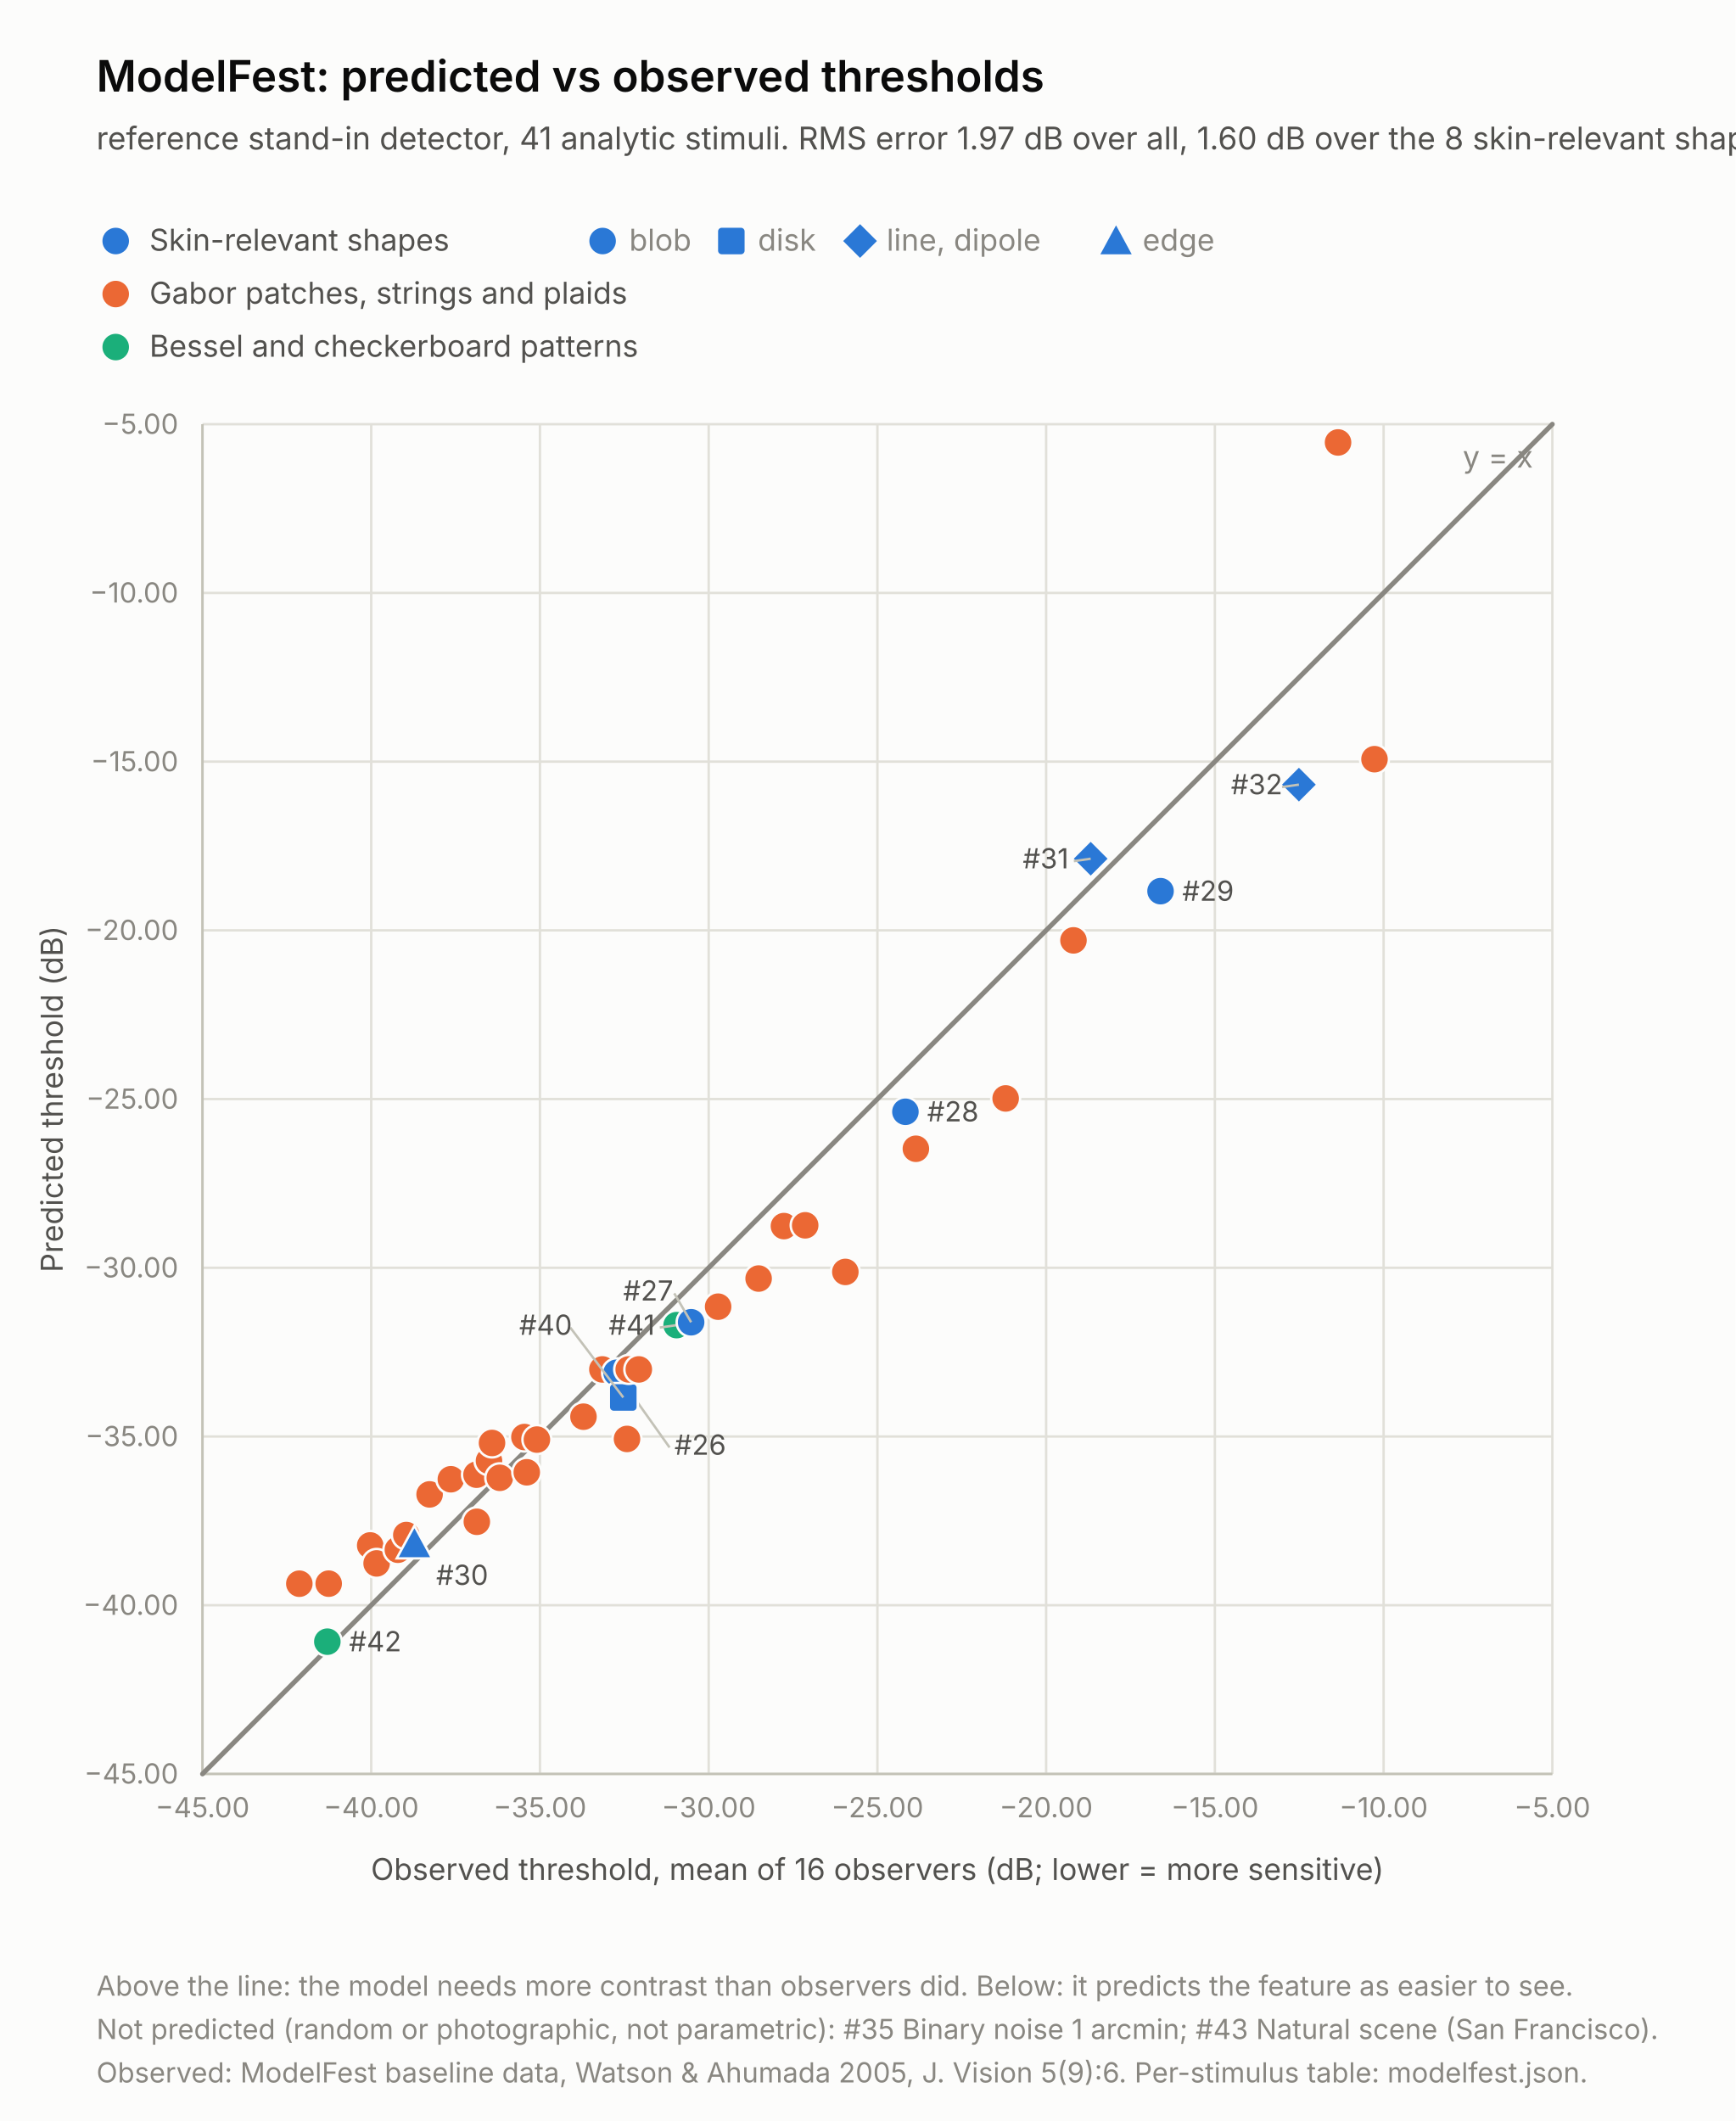
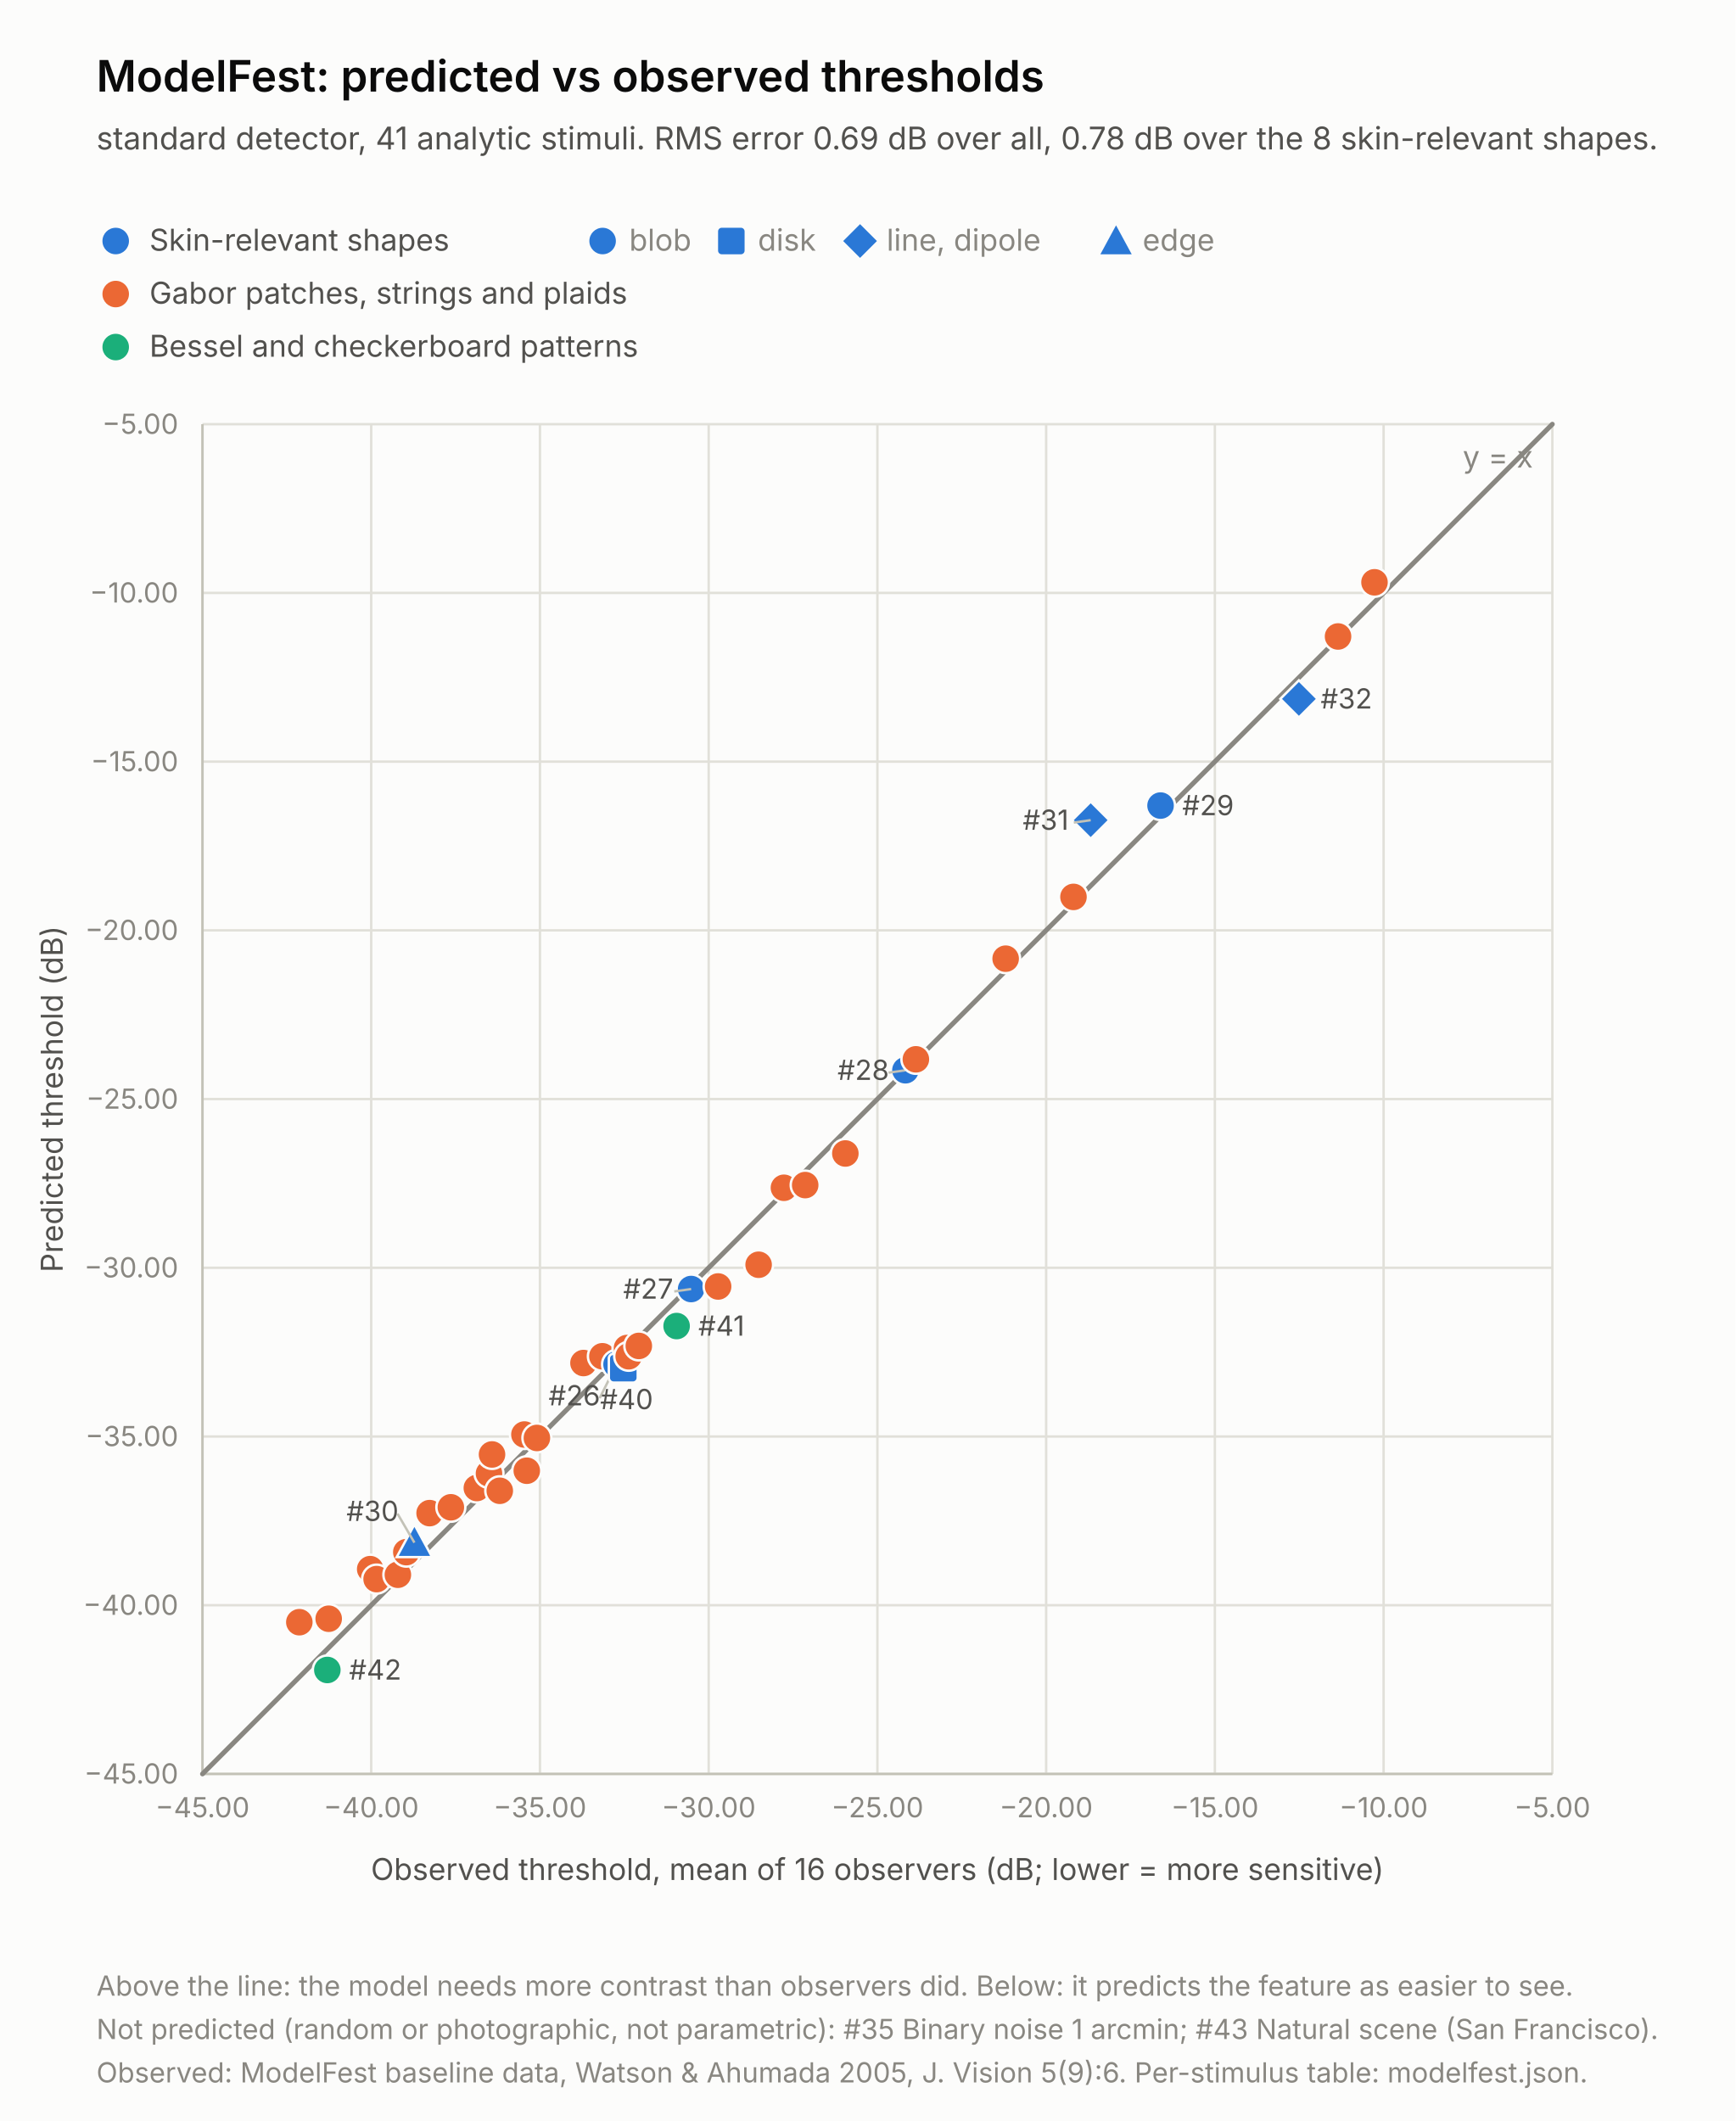
<svg xmlns="http://www.w3.org/2000/svg" viewBox="0 0 720 880" width="720" height="880" role="img" aria-labelledby="t d">
  <style>
  svg { font-family: system-ui, -apple-system, "Segoe UI", sans-serif; }
  .bg { fill: #fcfcfb; }
  .title { fill: #0b0b0b; font-size: 18px; font-weight: 600; }
  .sub, .legend, .axt, .dlabel { fill: #52514e; }
  .sub { font-size: 13px; }
  .legend, .axt { font-size: 12.5px; }
  .dlabel { font-size: 11.5px; }
  .muted, .tick, .note { fill: #898781; }
  .tick, .note { font-size: 11.5px; }
  .tick { font-variant-numeric: tabular-nums; }
  .grid { stroke: #e1e0d9; stroke-width: 1; }
  .leader { stroke: #c3c2b7; stroke-width: 1; }
  .axis { stroke: #c3c2b7; stroke-width: 1; }
  .ref { stroke: #898781; stroke-width: 2; stroke-linecap: round; }
  .dot { stroke: #fcfcfb; stroke-width: 2; paint-order: stroke; }
  .s-skin { fill: #2a78d6; } .s-gabor { fill: #eb6834; } .s-pattern { fill: #1baf7a; }
  @media (prefers-color-scheme: dark) {
    .bg { fill: #1a1a19; }
    .title { fill: #f0efec; }
    .sub, .legend, .axt, .dlabel { fill: #c3c2b7; }
    .muted, .tick, .note { fill: #898781; }
    .grid { stroke: #2c2c2a; }
    .leader { stroke: #383835; }
    .axis { stroke: #383835; }
    .dot { stroke: #1a1a19; }
    .s-skin { fill: #3987e5; } .s-gabor { fill: #d95926; } .s-pattern { fill: #199e70; }
  }
</style>
  <rect class="bg" width="720" height="880" />
  <text class="title" x="40" y="38">ModelFest: predicted vs observed thresholds</text>
-   <text class="sub" x="40" y="62">reference stand-in detector, 41 analytic stimuli. RMS error 1.97 dB over all, 1.60 dB over the 8 skin-relevant shapes.</text>
+   <text class="sub" x="40" y="62">standard detector, 41 analytic stimuli. RMS error 0.69 dB over all, 0.78 dB over the 8 skin-relevant shapes.</text>
  <circle class="dot s-skin" cx="48" cy="100" r="5.5" />
  <text class="legend" x="62" y="104">Skin-relevant shapes</text>
  <circle class="dot s-skin" cx="250" cy="100" r="5.5" />
  <text class="legend muted" x="261" y="104">blob</text>
  <rect class="dot s-skin" x="297.9" y="94.5" width="11" height="11" rx="1.5" />
  <text class="legend muted" x="314.4" y="104">disk</text>
  <path class="dot s-skin" d="M356.8 93L363.8 100L356.8 107L349.8 100Z" />
  <text class="legend muted" x="367.8" y="104">line, dipole</text>
  <path class="dot s-skin" d="M463 93.5L469.5 105.5L456.5 105.5Z" />
  <text class="legend muted" x="474" y="104">edge</text>
  <circle class="dot s-gabor" cx="48" cy="122" r="5.5" />
  <text class="legend" x="62" y="126">Gabor patches, strings and plaids</text>
  <circle class="dot s-pattern" cx="48" cy="144" r="5.5" />
  <text class="legend" x="62" y="148">Bessel and checkerboard patterns</text>
  <line class="grid" x1="84" y1="176" x2="84" y2="736" />
  <line class="grid" x1="84" y1="736" x2="644" y2="736" />
  <text class="tick" x="84" y="754" text-anchor="middle">−45.00</text>
  <text class="tick" x="74" y="740" text-anchor="end">−45.00</text>
  <line class="grid" x1="154" y1="176" x2="154" y2="736" />
  <line class="grid" x1="84" y1="666" x2="644" y2="666" />
  <text class="tick" x="154" y="754" text-anchor="middle">−40.00</text>
  <text class="tick" x="74" y="670" text-anchor="end">−40.00</text>
  <line class="grid" x1="224" y1="176" x2="224" y2="736" />
  <line class="grid" x1="84" y1="596" x2="644" y2="596" />
  <text class="tick" x="224" y="754" text-anchor="middle">−35.00</text>
  <text class="tick" x="74" y="600" text-anchor="end">−35.00</text>
  <line class="grid" x1="294" y1="176" x2="294" y2="736" />
  <line class="grid" x1="84" y1="526" x2="644" y2="526" />
  <text class="tick" x="294" y="754" text-anchor="middle">−30.00</text>
  <text class="tick" x="74" y="530" text-anchor="end">−30.00</text>
  <line class="grid" x1="364" y1="176" x2="364" y2="736" />
  <line class="grid" x1="84" y1="456" x2="644" y2="456" />
  <text class="tick" x="364" y="754" text-anchor="middle">−25.00</text>
  <text class="tick" x="74" y="460" text-anchor="end">−25.00</text>
  <line class="grid" x1="434" y1="176" x2="434" y2="736" />
  <line class="grid" x1="84" y1="386" x2="644" y2="386" />
  <text class="tick" x="434" y="754" text-anchor="middle">−20.00</text>
  <text class="tick" x="74" y="390" text-anchor="end">−20.00</text>
  <line class="grid" x1="504" y1="176" x2="504" y2="736" />
  <line class="grid" x1="84" y1="316" x2="644" y2="316" />
  <text class="tick" x="504" y="754" text-anchor="middle">−15.00</text>
  <text class="tick" x="74" y="320" text-anchor="end">−15.00</text>
  <line class="grid" x1="574" y1="176" x2="574" y2="736" />
  <line class="grid" x1="84" y1="246" x2="644" y2="246" />
  <text class="tick" x="574" y="754" text-anchor="middle">−10.00</text>
  <text class="tick" x="74" y="250" text-anchor="end">−10.00</text>
  <line class="grid" x1="644" y1="176" x2="644" y2="736" />
  <line class="grid" x1="84" y1="176" x2="644" y2="176" />
  <text class="tick" x="644" y="754" text-anchor="middle">−5.00</text>
  <text class="tick" x="74" y="180" text-anchor="end">−5.00</text>
  <line class="axis" x1="84" y1="736" x2="644" y2="736" />
  <line class="axis" x1="84" y1="176" x2="84" y2="736" />
  <line class="ref" x1="84" y1="736" x2="644" y2="176" />
  <text class="legend muted" x="636" y="194" text-anchor="end">y = x</text>
  <g>
-     <circle class="dot s-gabor" cx="124.18" cy="657.074" r="5.5" />
-   </g>
-   <g>
-     <circle class="dot s-pattern" cx="135.8" cy="681.126" r="5.5" />
-     <text class="dlabel" x="144.8" y="685.126">#42</text>
-   </g>
-   <g>
-     <circle class="dot s-gabor" cx="136.36" cy="657.055" r="5.5" />
-   </g>
-   <g>
-     <circle class="dot s-gabor" cx="153.58" cy="641.193" r="5.5" />
-   </g>
-   <g>
-     <circle class="dot s-gabor" cx="156.24" cy="648.653" r="5.5" />
-   </g>
-   <g>
-     <circle class="dot s-gabor" cx="165.06" cy="642.981" r="5.5" />
-   </g>
-   <g>
-     <circle class="dot s-gabor" cx="168.56" cy="636.886" r="5.5" />
-   </g>
-   <g>
-     <path class="dot s-skin" d="M171.92 634.078L178.42 646.078L165.42 646.078Z" />
-     <text class="dlabel" x="180.92" y="657.578">#30</text>
-   </g>
-   <g>
-     <circle class="dot s-gabor" cx="178.22" cy="620.025" r="5.5" />
-   </g>
-   <g>
-     <circle class="dot s-gabor" cx="187.04" cy="613.738" r="5.5" />
-   </g>
-   <g>
-     <circle class="dot s-gabor" cx="197.68" cy="611.854" r="5.5" />
-   </g>
-   <g>
-     <circle class="dot s-gabor" cx="197.82" cy="631.388" r="5.5" />
-   </g>
-   <g>
-     <circle class="dot s-gabor" cx="202.86" cy="606.105" r="5.5" />
-   </g>
-   <g>
-     <circle class="dot s-gabor" cx="204.12" cy="598.684" r="5.5" />
-   </g>
-   <g>
-     <circle class="dot s-gabor" cx="207.34" cy="613.142" r="5.5" />
-   </g>
-   <g>
-     <circle class="dot s-gabor" cx="217.56" cy="596.223" r="5.5" />
-   </g>
-   <g>
-     <circle class="dot s-gabor" cx="218.54" cy="610.854" r="5.5" />
-   </g>
-   <g>
-     <circle class="dot s-gabor" cx="222.74" cy="597.281" r="5.5" />
-   </g>
-   <g>
-     <circle class="dot s-gabor" cx="242.06" cy="587.783" r="5.5" />
-   </g>
-   <g>
-     <circle class="dot s-gabor" cx="249.9" cy="568.172" r="5.5" />
-   </g>
-   <g>
-     <circle class="dot s-skin" cx="255.78" cy="569.557" r="5.5" />
-     <line class="leader" x1="255.78" y1="569.557" x2="277.78" y2="600.557" />
-     <text class="dlabel" x="279.78" y="603.557">#26</text>
-   </g>
-   <g>
-     <rect class="dot s-skin" x="253.08" y="574.304" width="11" height="11" rx="1.5" />
-     <line class="leader" x1="258.58" y1="579.804" x2="236.58" y2="550.804" />
-     <text class="dlabel" x="215.38" y="553.804">#40</text>
-   </g>
-   <g>
-     <circle class="dot s-gabor" cx="260.12" cy="597.012" r="5.5" />
-   </g>
-   <g>
-     <circle class="dot s-gabor" cx="260.82" cy="568.172" r="5.5" />
-   </g>
-   <g>
-     <circle class="dot s-gabor" cx="265.02" cy="568.172" r="5.5" />
-   </g>
-   <g>
-     <circle class="dot s-pattern" cx="280.7" cy="549.792" r="5.5" />
-     <line class="leader" x1="280.7" y1="549.792" x2="273.7" y2="550.792" />
-     <text class="dlabel" x="252.5" y="553.792">#41</text>
-   </g>
-   <g>
-     <circle class="dot s-skin" cx="286.72" cy="548.6" r="5.5" />
-     <line class="leader" x1="286.72" y1="548.6" x2="279.72" y2="536.6" />
-     <text class="dlabel" x="258.52" y="539.6">#27</text>
-   </g>
-   <g>
-     <circle class="dot s-gabor" cx="297.92" cy="542.14" r="5.5" />
-   </g>
-   <g>
-     <circle class="dot s-gabor" cx="314.72" cy="530.47" r="5.5" />
-   </g>
-   <g>
-     <circle class="dot s-gabor" cx="325.22" cy="508.706" r="5.5" />
-   </g>
-   <g>
-     <circle class="dot s-gabor" cx="334.04" cy="508.379" r="5.5" />
-   </g>
-   <g>
-     <circle class="dot s-gabor" cx="350.7" cy="527.721" r="5.5" />
-   </g>
-   <g>
-     <circle class="dot s-skin" cx="375.62" cy="461.275" r="5.5" />
-     <text class="dlabel" x="384.62" y="465.275">#28</text>
-   </g>
-   <g>
-     <circle class="dot s-gabor" cx="379.96" cy="476.618" r="5.5" />
-   </g>
-   <g>
-     <circle class="dot s-gabor" cx="417.2" cy="455.738" r="5.5" />
-   </g>
-   <g>
-     <circle class="dot s-gabor" cx="445.34" cy="390.158" r="5.5" />
-   </g>
-   <g>
-     <path class="dot s-skin" d="M452.48 349.282L459.48 356.282L452.48 363.282L445.48 356.282Z" />
-     <line class="leader" x1="452.48" y1="356.282" x2="445.48" y2="357.282" />
-     <text class="dlabel" x="424.28" y="360.282">#31</text>
-   </g>
-   <g>
-     <circle class="dot s-skin" cx="481.46" cy="369.74" r="5.5" />
-     <text class="dlabel" x="490.46" y="373.74">#29</text>
-   </g>
-   <g>
-     <path class="dot s-skin" d="M538.86 318.539L545.86 325.539L538.86 332.539L531.86 325.539Z" />
-     <line class="leader" x1="538.86" y1="325.539" x2="531.86" y2="326.539" />
-     <text class="dlabel" x="510.66" y="329.539">#32</text>
-   </g>
-   <g>
-     <circle class="dot s-gabor" cx="555.1" cy="183.574" r="5.5" />
-   </g>
-   <g>
-     <circle class="dot s-gabor" cx="570.22" cy="314.984" r="5.5" />
+     <circle class="dot s-gabor" cx="124.18" cy="673.051" r="5.5" />
+   </g>
+   <g>
+     <circle class="dot s-pattern" cx="135.8" cy="692.873" r="5.5" />
+     <text class="dlabel" x="144.8" y="696.873">#42</text>
+   </g>
+   <g>
+     <circle class="dot s-gabor" cx="136.36" cy="671.609" r="5.5" />
+   </g>
+   <g>
+     <circle class="dot s-gabor" cx="153.58" cy="651.037" r="5.5" />
+   </g>
+   <g>
+     <circle class="dot s-gabor" cx="156.24" cy="655.17" r="5.5" />
+   </g>
+   <g>
+     <circle class="dot s-gabor" cx="165.06" cy="653.363" r="5.5" />
+   </g>
+   <g>
+     <circle class="dot s-gabor" cx="168.56" cy="643.981" r="5.5" />
+   </g>
+   <g>
+     <path class="dot s-skin" d="M171.92 633.539L178.42 645.539L165.42 645.539Z" />
+     <line class="leader" x1="171.92" y1="640.039" x2="164.92" y2="628.039" />
+     <text class="dlabel" x="143.72" y="631.039">#30</text>
+   </g>
+   <g>
+     <circle class="dot s-gabor" cx="178.22" cy="627.792" r="5.5" />
+   </g>
+   <g>
+     <circle class="dot s-gabor" cx="187.04" cy="625.37" r="5.5" />
+   </g>
+   <g>
+     <circle class="dot s-gabor" cx="197.68" cy="616.795" r="5.5" />
+   </g>
+   <g>
+     <circle class="dot s-gabor" cx="197.82" cy="617.372" r="5.5" />
+   </g>
+   <g>
+     <circle class="dot s-gabor" cx="202.86" cy="611.354" r="5.5" />
+   </g>
+   <g>
+     <circle class="dot s-gabor" cx="204.12" cy="603.452" r="5.5" />
+   </g>
+   <g>
+     <circle class="dot s-gabor" cx="207.34" cy="618.525" r="5.5" />
+   </g>
+   <g>
+     <circle class="dot s-gabor" cx="217.56" cy="595.185" r="5.5" />
+   </g>
+   <g>
+     <circle class="dot s-gabor" cx="218.54" cy="610.201" r="5.5" />
+   </g>
+   <g>
+     <circle class="dot s-gabor" cx="222.74" cy="596.608" r="5.5" />
+   </g>
+   <g>
+     <circle class="dot s-gabor" cx="242.06" cy="565.519" r="5.5" />
+   </g>
+   <g>
+     <circle class="dot s-gabor" cx="249.9" cy="562.712" r="5.5" />
+   </g>
+   <g>
+     <circle class="dot s-skin" cx="255.78" cy="566.077" r="5.5" />
+     <line class="leader" x1="255.78" y1="566.077" x2="248.78" y2="580.077" />
+     <text class="dlabel" x="227.58" y="583.077">#26</text>
+   </g>
+   <g>
+     <rect class="dot s-skin" x="253.08" y="562.153" width="11" height="11" rx="1.5" />
+     <text class="dlabel" x="248.98" y="584.653">#40</text>
+   </g>
+   <g>
+     <circle class="dot s-gabor" cx="260.12" cy="559.29" r="5.5" />
+   </g>
+   <g>
+     <circle class="dot s-gabor" cx="260.82" cy="562.712" r="5.5" />
+   </g>
+   <g>
+     <circle class="dot s-gabor" cx="265.02" cy="558.425" r="5.5" />
+   </g>
+   <g>
+     <circle class="dot s-pattern" cx="280.7" cy="550.177" r="5.5" />
+     <text class="dlabel" x="289.7" y="554.177">#41</text>
+   </g>
+   <g>
+     <circle class="dot s-skin" cx="286.72" cy="534.815" r="5.5" />
+     <line class="leader" x1="286.72" y1="534.815" x2="279.72" y2="535.815" />
+     <text class="dlabel" x="258.52" y="538.815">#27</text>
+   </g>
+   <g>
+     <circle class="dot s-gabor" cx="297.92" cy="533.758" r="5.5" />
+   </g>
+   <g>
+     <circle class="dot s-gabor" cx="314.72" cy="524.741" r="5.5" />
+   </g>
+   <g>
+     <circle class="dot s-gabor" cx="325.22" cy="492.806" r="5.5" />
+   </g>
+   <g>
+     <circle class="dot s-gabor" cx="334.04" cy="491.691" r="5.5" />
+   </g>
+   <g>
+     <circle class="dot s-gabor" cx="350.7" cy="478.579" r="5.5" />
+   </g>
+   <g>
+     <circle class="dot s-skin" cx="375.62" cy="444.049" r="5.5" />
+     <line class="leader" x1="375.62" y1="444.049" x2="368.62" y2="445.049" />
+     <text class="dlabel" x="347.42" y="448.049">#28</text>
+   </g>
+   <g>
+     <circle class="dot s-gabor" cx="379.96" cy="439.512" r="5.5" />
+   </g>
+   <g>
+     <circle class="dot s-gabor" cx="417.2" cy="397.752" r="5.5" />
+   </g>
+   <g>
+     <circle class="dot s-gabor" cx="445.34" cy="372.124" r="5.5" />
+   </g>
+   <g>
+     <path class="dot s-skin" d="M452.48 333.286L459.48 340.286L452.48 347.286L445.48 340.286Z" />
+     <line class="leader" x1="452.48" y1="340.286" x2="445.48" y2="341.286" />
+     <text class="dlabel" x="424.28" y="344.286">#31</text>
+   </g>
+   <g>
+     <circle class="dot s-skin" cx="481.46" cy="334.23" r="5.5" />
+     <text class="dlabel" x="490.46" y="338.23">#29</text>
+   </g>
+   <g>
+     <path class="dot s-skin" d="M538.86 282.971L545.86 289.971L538.86 296.971L531.86 289.971Z" />
+     <text class="dlabel" x="547.86" y="293.971">#32</text>
+   </g>
+   <g>
+     <circle class="dot s-gabor" cx="555.1" cy="264.074" r="5.5" />
+   </g>
+   <g>
+     <circle class="dot s-gabor" cx="570.22" cy="241.598" r="5.5" />
  </g>
  <text class="axt" x="364" y="780" text-anchor="middle">Observed threshold, mean of 16 observers (dB; lower = more sensitive)</text>
  <text class="axt" transform="translate(26 456) rotate(-90)" text-anchor="middle">Predicted threshold (dB)</text>
  <text class="note" x="40" y="828">Above the line: the model needs more contrast than observers did. Below: it predicts the feature as easier to see.</text>
  <text class="note" x="40" y="846">Not predicted (random or photographic, not parametric): #35 Binary noise 1 arcmin; #43 Natural scene (San Francisco).</text>
  <text class="note" x="40" y="864">Observed: ModelFest baseline data, Watson &amp; Ahumada 2005, J. Vision 5(9):6. Per-stimulus table: modelfest.json.</text>
</svg>
